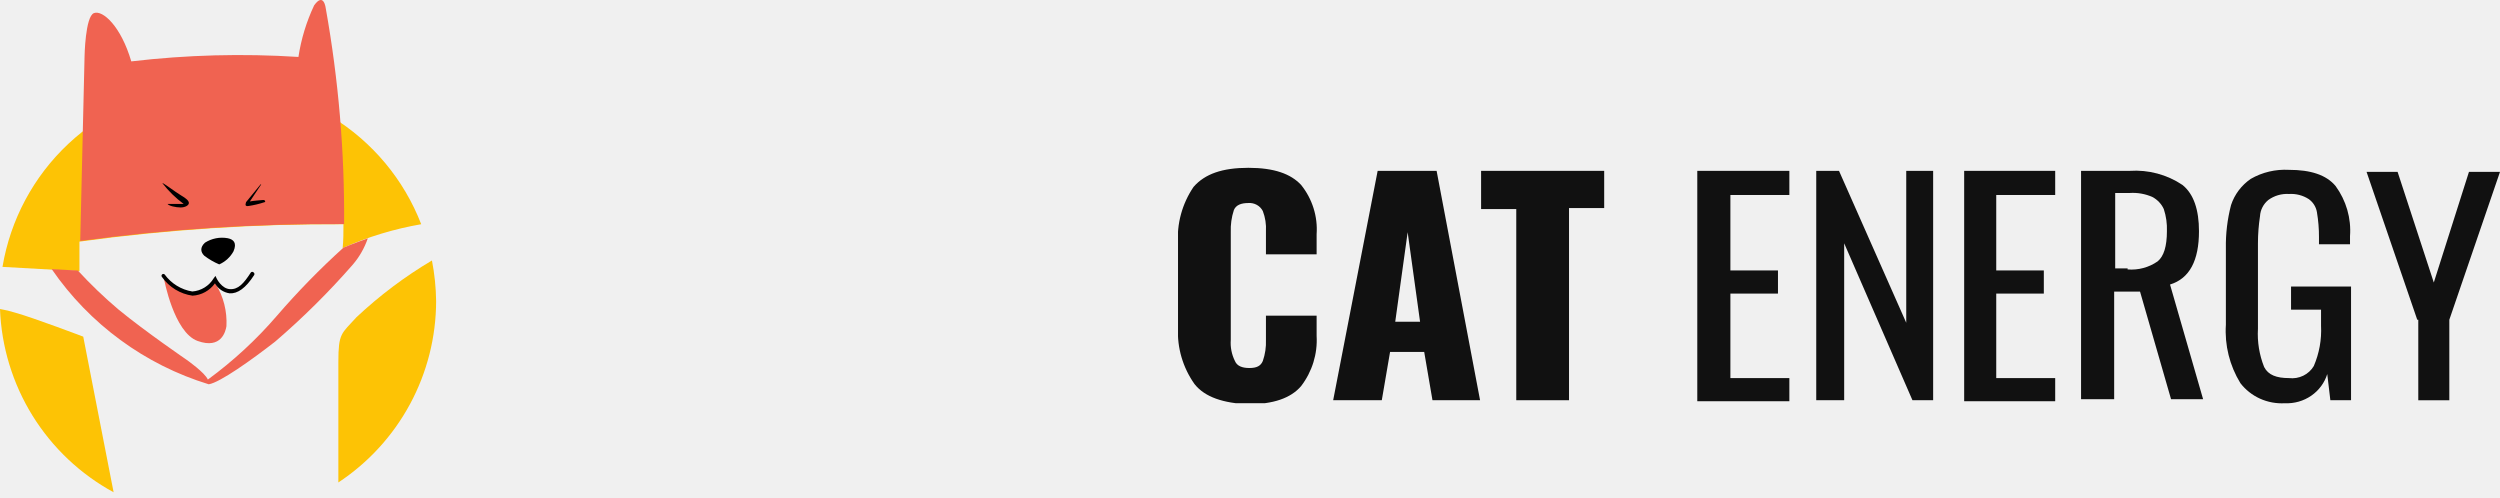
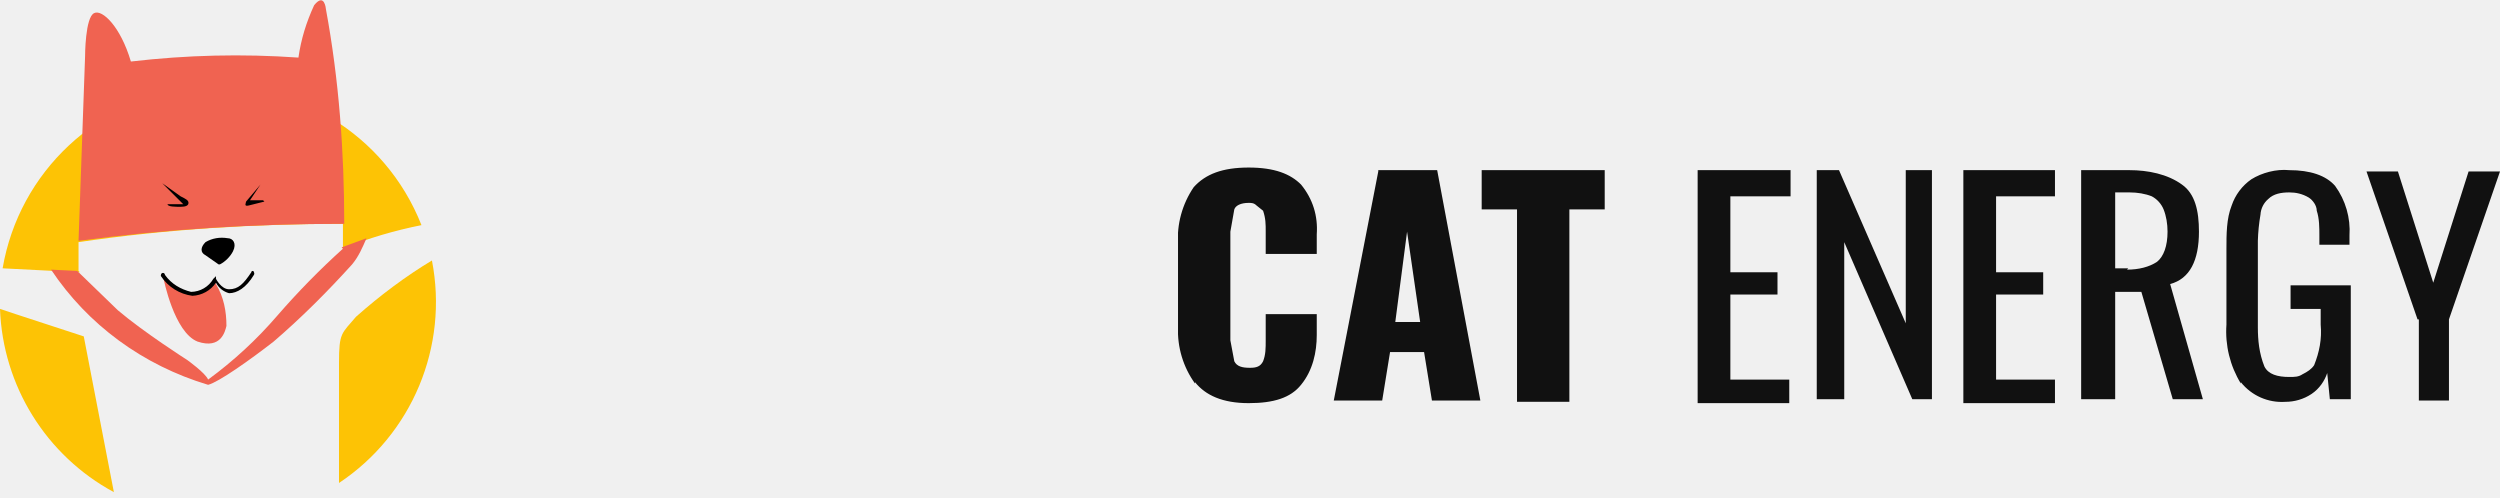
- <svg xmlns="http://www.w3.org/2000/svg" width="191" height="38" viewBox="0 0 191 38" fill="none">
+ <svg xmlns="http://www.w3.org/2000/svg" width="191" height="38" fill="none">
  <g clip-path="url(#clip0)">
-     <path d="M6.07 20.72V18.46C12.754 17.542 19.494 17.098 26.24 17.13C26.24 17.73 26.24 18.34 26.18 18.95C28.098 18.099 30.113 17.488 32.18 17.13C30.863 13.722 28.462 10.841 25.347 8.931C22.233 7.021 18.576 6.186 14.941 6.557C11.306 6.927 7.894 8.482 5.229 10.981C2.563 13.48 0.793 16.786 0.19 20.39L6.07 20.72Z" fill="#FDC305" />
-     <path d="M27.24 24.23C26.08 25.51 25.85 25.43 25.85 27.68C25.85 28.59 25.85 32.58 25.85 36.86C28.142 35.346 30.024 33.288 31.328 30.869C32.632 28.451 33.316 25.747 33.32 23C33.307 21.959 33.2 20.922 33 19.9C30.928 21.13 28.997 22.581 27.24 24.23Z" fill="#FDC305" />
-     <path d="M6.36 25.72C6.36 25.72 2.57 24.28 1.17 23.89C0.787 23.769 0.396 23.676 0 23.61C0.108 26.496 0.966 29.304 2.487 31.759C4.009 34.213 6.143 36.23 8.68 37.61L6.36 25.72Z" fill="#FDC305" />
-     <path d="M26.29 17.12C26.331 11.599 25.862 6.085 24.89 0.65C24.89 0.65 24.75 -0.64 24 0.41C23.411 1.658 23.007 2.985 22.8 4.35C18.542 4.076 14.268 4.19 10.03 4.69C9.24 2 7.85 0.75 7.18 1C6.51 1.25 6.46 4.31 6.46 4.31L6.13 18.41C12.811 17.506 19.548 17.075 26.29 17.12Z" fill="#F06351" />
-     <path d="M12.41 14C12.41 13.91 13.41 14.68 13.82 14.92C14.23 15.16 14.43 15.34 14.43 15.51C14.43 15.68 14.16 15.85 13.8 15.85C13.44 15.85 12.89 15.73 12.8 15.58H13.74H14.03C13.421 15.129 12.876 14.598 12.41 14Z" fill="black" />
-     <path d="M19.89 14.11L18.8 15.44C18.8 15.5 18.63 15.79 18.98 15.74C19.394 15.678 19.802 15.581 20.2 15.45C20.31 15.45 20.27 15.26 20.09 15.28C19.91 15.3 19.4 15.33 19.09 15.39L19.93 14.13C19.93 14.13 20 14 19.89 14.11Z" fill="black" />
-     <path d="M16.75 20.2C17.213 19.996 17.597 19.644 17.84 19.2C18.12 18.55 17.84 18.29 17.4 18.2C16.798 18.09 16.177 18.212 15.66 18.54C15.27 18.9 15.32 19.26 15.61 19.54C15.961 19.806 16.344 20.028 16.75 20.2Z" fill="black" />
-     <path d="M16.35 21.45C16.238 21.678 16.082 21.883 15.89 22.05C15.605 22.279 15.255 22.412 14.89 22.43C14.364 22.472 13.841 22.319 13.42 22C13.222 21.881 13.044 21.732 12.89 21.56C12.79 21.449 12.667 21.36 12.53 21.3C12.53 21.3 13.28 25.4 15.1 26.05C16.92 26.7 17.24 25.3 17.3 24.92C17.36 23.785 17.074 22.659 16.48 21.69C16.46 21.38 16.45 21.58 16.35 21.45Z" fill="#F06351" />
-     <path d="M14.71 22.59C14.245 22.525 13.799 22.365 13.398 22.121C12.998 21.877 12.651 21.553 12.38 21.17C12.367 21.157 12.356 21.141 12.349 21.124C12.342 21.107 12.338 21.089 12.338 21.07C12.338 21.051 12.342 21.033 12.349 21.016C12.356 20.999 12.367 20.983 12.38 20.97C12.393 20.957 12.409 20.946 12.426 20.939C12.443 20.932 12.461 20.928 12.48 20.928C12.499 20.928 12.517 20.932 12.534 20.939C12.551 20.946 12.567 20.957 12.58 20.97C13.085 21.664 13.843 22.131 14.69 22.27C15.022 22.245 15.343 22.141 15.626 21.967C15.91 21.793 16.148 21.554 16.32 21.27L16.46 21.08L16.56 21.29C16.56 21.29 16.93 22.05 17.56 22.09C18.19 22.13 18.61 21.68 19.17 20.81C19.183 20.797 19.199 20.786 19.216 20.779C19.233 20.772 19.251 20.768 19.27 20.768C19.289 20.768 19.307 20.772 19.324 20.779C19.341 20.786 19.357 20.797 19.37 20.81C19.402 20.831 19.425 20.863 19.435 20.9C19.444 20.937 19.439 20.977 19.42 21.01C18.78 22.01 18.15 22.45 17.54 22.41C17.308 22.376 17.087 22.29 16.893 22.159C16.699 22.027 16.537 21.853 16.42 21.65C16.223 21.924 15.968 22.151 15.672 22.314C15.376 22.477 15.047 22.571 14.71 22.59Z" fill="black" />
-     <path d="M26.24 18.92C24.445 20.544 22.751 22.277 21.17 24.11C19.599 25.936 17.824 27.577 15.88 29C15.66 28.47 14.26 27.49 14.26 27.49C14.26 27.49 11.13 25.35 9.08 23.67C7.974 22.737 6.929 21.735 5.95 20.67L3.95 20.56C6.84 24.765 11.07 27.868 15.95 29.36C16.81 29.22 19.22 27.5 21.02 26.1C23.139 24.282 25.124 22.313 26.96 20.21C27.462 19.621 27.849 18.942 28.1 18.21C27 18.6 26.24 18.92 26.24 18.92Z" fill="#F06351" />
+     <path d="M6 20.7v-2.2c6.8-1 13.5-1.4 20.2-1.4V19c1.9-.8 4-1.4 6-1.8a16.7 16.7 0 00-32 3.3l5.9.3zM27.2 24.2c-1.1 1.3-1.3 1.2-1.3 3.5v9.2a16.6 16.6 0 007.1-17c-2 1.2-4 2.7-5.8 4.3zM6.4 25.7L1.2 24 0 23.6a16.6 16.6 0 008.7 14L6.4 25.7z" fill="#FDC305" />
+     <path d="M26.3 17.1c0-5.5-.4-11-1.4-16.4 0 0-.1-1.3-.9-.3-.6 1.3-1 2.6-1.2 4-4.3-.3-8.5-.2-12.8.3C9.2 2 7.8.7 7.2 1c-.7.3-.7 3.3-.7 3.3L6 18.4c6.7-.9 13.4-1.3 20.2-1.3z" fill="#F06351" />
+     <path d="M12.4 14l1.4 1c.4.2.6.3.6.5s-.2.3-.6.3c-.4 0-1 0-1-.2H14L12.4 14zM19.9 14.1l-1.1 1.3c0 .1-.2.4.2.3l1.2-.3-.1-.1h-1l.8-1.2s.1-.1 0 0zM16.8 20.2c.4-.2.8-.6 1-1 .3-.6 0-1-.4-1-.6-.1-1.2 0-1.7.3-.4.4-.4.8 0 1l1 .7z" fill="#000" />
+     <path d="M16.4 21.4a2 2 0 01-.5.7c-.3.2-.6.3-1 .3-.5 0-1 0-1.5-.4l-.5-.4a1 1 0 00-.4-.3s.8 4.1 2.6 4.8c1.8.6 2.1-.8 2.2-1.2 0-1.1-.2-2.2-.8-3.2l-.1-.3z" fill="#F06351" />
+     <path d="M14.7 22.6a3.4 3.4 0 01-2.4-1.5.1.1 0 010-.1.1.1 0 01.3 0c.5.7 1.2 1.1 2 1.3a2 2 0 001.7-1l.2-.2v.2s.4.8 1 .8c.7 0 1.1-.4 1.7-1.3a.1.1 0 01.2 0 .2.2 0 010 .2c-.6 1-1.3 1.4-1.9 1.4a1.6 1.6 0 01-1-.8 2.3 2.3 0 01-1.8 1z" fill="#000" />
+     <path d="M26.2 19a58.6 58.6 0 00-5 5.1 31.6 31.6 0 01-5.3 4.9c-.2-.5-1.6-1.5-1.6-1.5S11 25.4 9 23.7l-3.1-3-2-.1c2.8 4.2 7 7.3 12 8.8.8-.2 3.2-1.9 5-3.3 2.1-1.8 4.1-3.8 6-5.9.5-.6.8-1.3 1.1-2l-1.9.7z" fill="#F06351" />
  </g>
-   <g clip-path="url(#clip1)">
-     <path d="M91.264 29.346C90.37 28.085 89.925 26.573 90 25.042V18.662C89.892 17.115 90.308 15.576 91.186 14.281C92.055 13.282 93.398 12.821 95.374 12.821C97.35 12.821 98.614 13.282 99.404 14.127C100.263 15.198 100.685 16.539 100.59 17.894V19.431H96.718V17.663C96.749 17.14 96.668 16.617 96.48 16.126C96.38 15.928 96.221 15.763 96.024 15.654C95.827 15.544 95.6 15.494 95.374 15.511C94.821 15.511 94.426 15.665 94.268 16.049C94.089 16.595 94.009 17.167 94.031 17.74V25.964C93.989 26.52 94.098 27.076 94.347 27.578C94.505 27.962 94.9 28.116 95.453 28.116C96.006 28.116 96.322 27.962 96.48 27.578C96.66 27.059 96.74 26.512 96.718 25.964V24.119H100.59V25.657C100.67 27.033 100.251 28.393 99.404 29.5C98.614 30.422 97.271 30.883 95.374 30.883C93.477 30.806 92.055 30.345 91.264 29.346Z" fill="#111111" />
-     <path d="M105.253 13.053H109.757L113.077 30.577H109.441L108.809 26.888H106.201L105.569 30.577H101.854L105.253 13.053ZM108.493 24.582L107.545 17.741L106.596 24.582H108.493Z" fill="#111111" />
-     <path d="M115.843 15.973H113.156V13.053H122.56V15.896H119.873V30.577H115.843V15.973Z" fill="#111111" />
-     <path d="M129.752 13.053H136.707V14.897H132.202V20.662H135.837V22.43H132.202V28.886H136.707V30.654H129.673V13.053H129.752Z" fill="#111111" />
-     <path d="M138.761 13.053H140.5L145.637 24.659V13.053H147.692V30.577H146.111L140.895 18.587V30.577H138.761V13.053Z" fill="#111111" />
-     <path d="M150.063 13.053H157.017V14.897H152.513V20.662H156.148V22.43H152.513V28.886H157.017V30.654H150.063V13.053Z" fill="#111111" />
-     <path d="M159.072 13.053H162.707C164.137 12.957 165.559 13.336 166.738 14.129C167.607 14.821 168.002 16.05 168.002 17.665C168.002 19.893 167.291 21.277 165.79 21.738L168.318 30.5H165.869L163.498 22.276H161.522V30.5H158.993V13.053H159.072ZM162.549 20.585C163.364 20.651 164.176 20.433 164.841 19.97C165.315 19.586 165.552 18.817 165.552 17.665C165.574 17.092 165.494 16.52 165.315 15.974C165.137 15.582 164.832 15.258 164.446 15.051C163.902 14.81 163.304 14.704 162.707 14.744H161.601V20.508H162.549V20.585Z" fill="#111111" />
-     <path d="M171.164 29.27C170.342 27.926 169.956 26.373 170.057 24.812V18.971C170.038 17.857 170.171 16.746 170.452 15.666C170.717 14.859 171.244 14.158 171.954 13.668C172.836 13.159 173.854 12.919 174.878 12.976C176.538 12.976 177.723 13.36 178.434 14.206C179.252 15.322 179.644 16.681 179.541 18.049V18.663H177.17V18.125C177.173 17.482 177.12 16.839 177.012 16.204C176.945 15.803 176.718 15.443 176.379 15.205C175.935 14.921 175.408 14.786 174.878 14.82C174.311 14.785 173.75 14.949 173.297 15.281C173.111 15.434 172.959 15.621 172.851 15.833C172.742 16.044 172.679 16.275 172.665 16.511C172.561 17.198 172.508 17.892 172.507 18.587V25.12C172.449 26.115 172.61 27.111 172.981 28.041C173.297 28.655 173.93 28.886 174.878 28.886C175.252 28.931 175.632 28.868 175.97 28.704C176.307 28.54 176.587 28.282 176.775 27.964C177.192 26.992 177.381 25.941 177.328 24.889V23.659H175.036V21.892H179.62V30.577H178.039L177.802 28.578C177.595 29.248 177.163 29.831 176.576 30.235C175.989 30.639 175.28 30.84 174.562 30.808C173.909 30.845 173.256 30.724 172.663 30.456C172.07 30.187 171.555 29.78 171.164 29.27Z" fill="#111111" />
-     <path d="M184.678 24.429L180.805 13.131H183.176L185.942 21.585L188.629 13.131H191L187.128 24.429V30.578H184.757V24.429H184.678Z" fill="#111111" />
+   <g clip-path="url(#clip1)" fill="#111">
+     <path d="M91.3 29.3A6.9 6.9 0 0190 25v-6.3a7 7 0 011.2-4.4c.9-1 2.2-1.5 4.2-1.5s3.2.5 4 1.3c.9 1.1 1.3 2.4 1.2 3.8v1.5h-3.9v-1.7c0-.6 0-1-.2-1.6l-.5-.4c-.2-.2-.4-.2-.6-.2-.6 0-1 .2-1.1.5l-.3 1.7V26l.3 1.6c.2.4.6.5 1.2.5.5 0 .8-.1 1-.5.2-.5.2-1 .2-1.6V24h3.9v1.6c0 1.3-.3 2.7-1.2 3.8-.8 1-2.1 1.4-4 1.4-2 0-3.3-.6-4.1-1.6zM105.3 13h4.5l3.3 17.6h-3.7l-.6-3.7h-2.6l-.6 3.7h-3.7l3.4-17.5zm3.2 11.6l-1-6.9-.9 6.9h1.9zM115.8 16h-2.6v-3h9.4V16h-2.7v14.7h-4V16zM129.8 13h7V15h-4.6v5.8h3.6v1.7h-3.6V29h4.5v1.8h-7V13zM138.8 13h1.7l5.1 11.7V13h2v17.5h-1.5l-5.2-12v12h-2.1V13zM150 13h7V15h-4.5v5.8h3.6v1.7h-3.6V29h4.5v1.8h-7V13zM159 13h3.7c1.4 0 2.9.3 4 1.1 1 .7 1.3 2 1.3 3.6 0 2.2-.7 3.6-2.2 4l2.5 8.8H166l-2.4-8.2h-2v8.2H159V13.1zm3.5 7.6c.9 0 1.7-.2 2.3-.6.5-.4.8-1.2.8-2.3 0-.6-.1-1.2-.3-1.7a2 2 0 00-.9-1c-.5-.2-1.1-.3-1.7-.3h-1.1v5.8h1zM171.2 29.3a7.6 7.6 0 01-1.1-4.5V19c0-1.1 0-2.3.4-3.3a4 4 0 011.5-2c.8-.5 1.9-.8 2.9-.7 1.6 0 2.8.4 3.5 1.2a5.8 5.8 0 011.1 3.8v.7h-2.3V18c0-.6 0-1.3-.2-1.9 0-.4-.3-.8-.6-1-.5-.3-1-.4-1.5-.4-.6 0-1.2.1-1.6.5a1.7 1.7 0 00-.6 1.2 14 14 0 00-.2 2v6.6c0 1 .1 2 .5 3 .3.6 1 .8 1.9.8.4 0 .7 0 1-.2.4-.2.7-.4.9-.7.4-1 .6-2 .5-3.1v-1.2H175v-1.8h4.6v8.7H178l-.2-2c-.2.6-.6 1.2-1.2 1.6-.6.4-1.3.6-2 .6a4 4 0 01-3.4-1.5zM184.7 24.4l-3.9-11.3h2.4l2.7 8.5 2.7-8.5h2.4l-3.9 11.3v6.2h-2.3v-6.2h-.1z" />
  </g>
  <defs>
    <clipPath id="clip0">
-       <rect width="33.32" height="37.61" fill="white" />
+       <path fill="#fff" d="M0 0h33.3v37.6H0z" />
    </clipPath>
    <clipPath id="clip1">
-       <rect width="101" height="17.985" fill="white" transform="translate(90 12.8209)" />
+       <path fill="#fff" transform="translate(90 12.8)" d="M0 0h101v18H0z" />
    </clipPath>
  </defs>
</svg>
